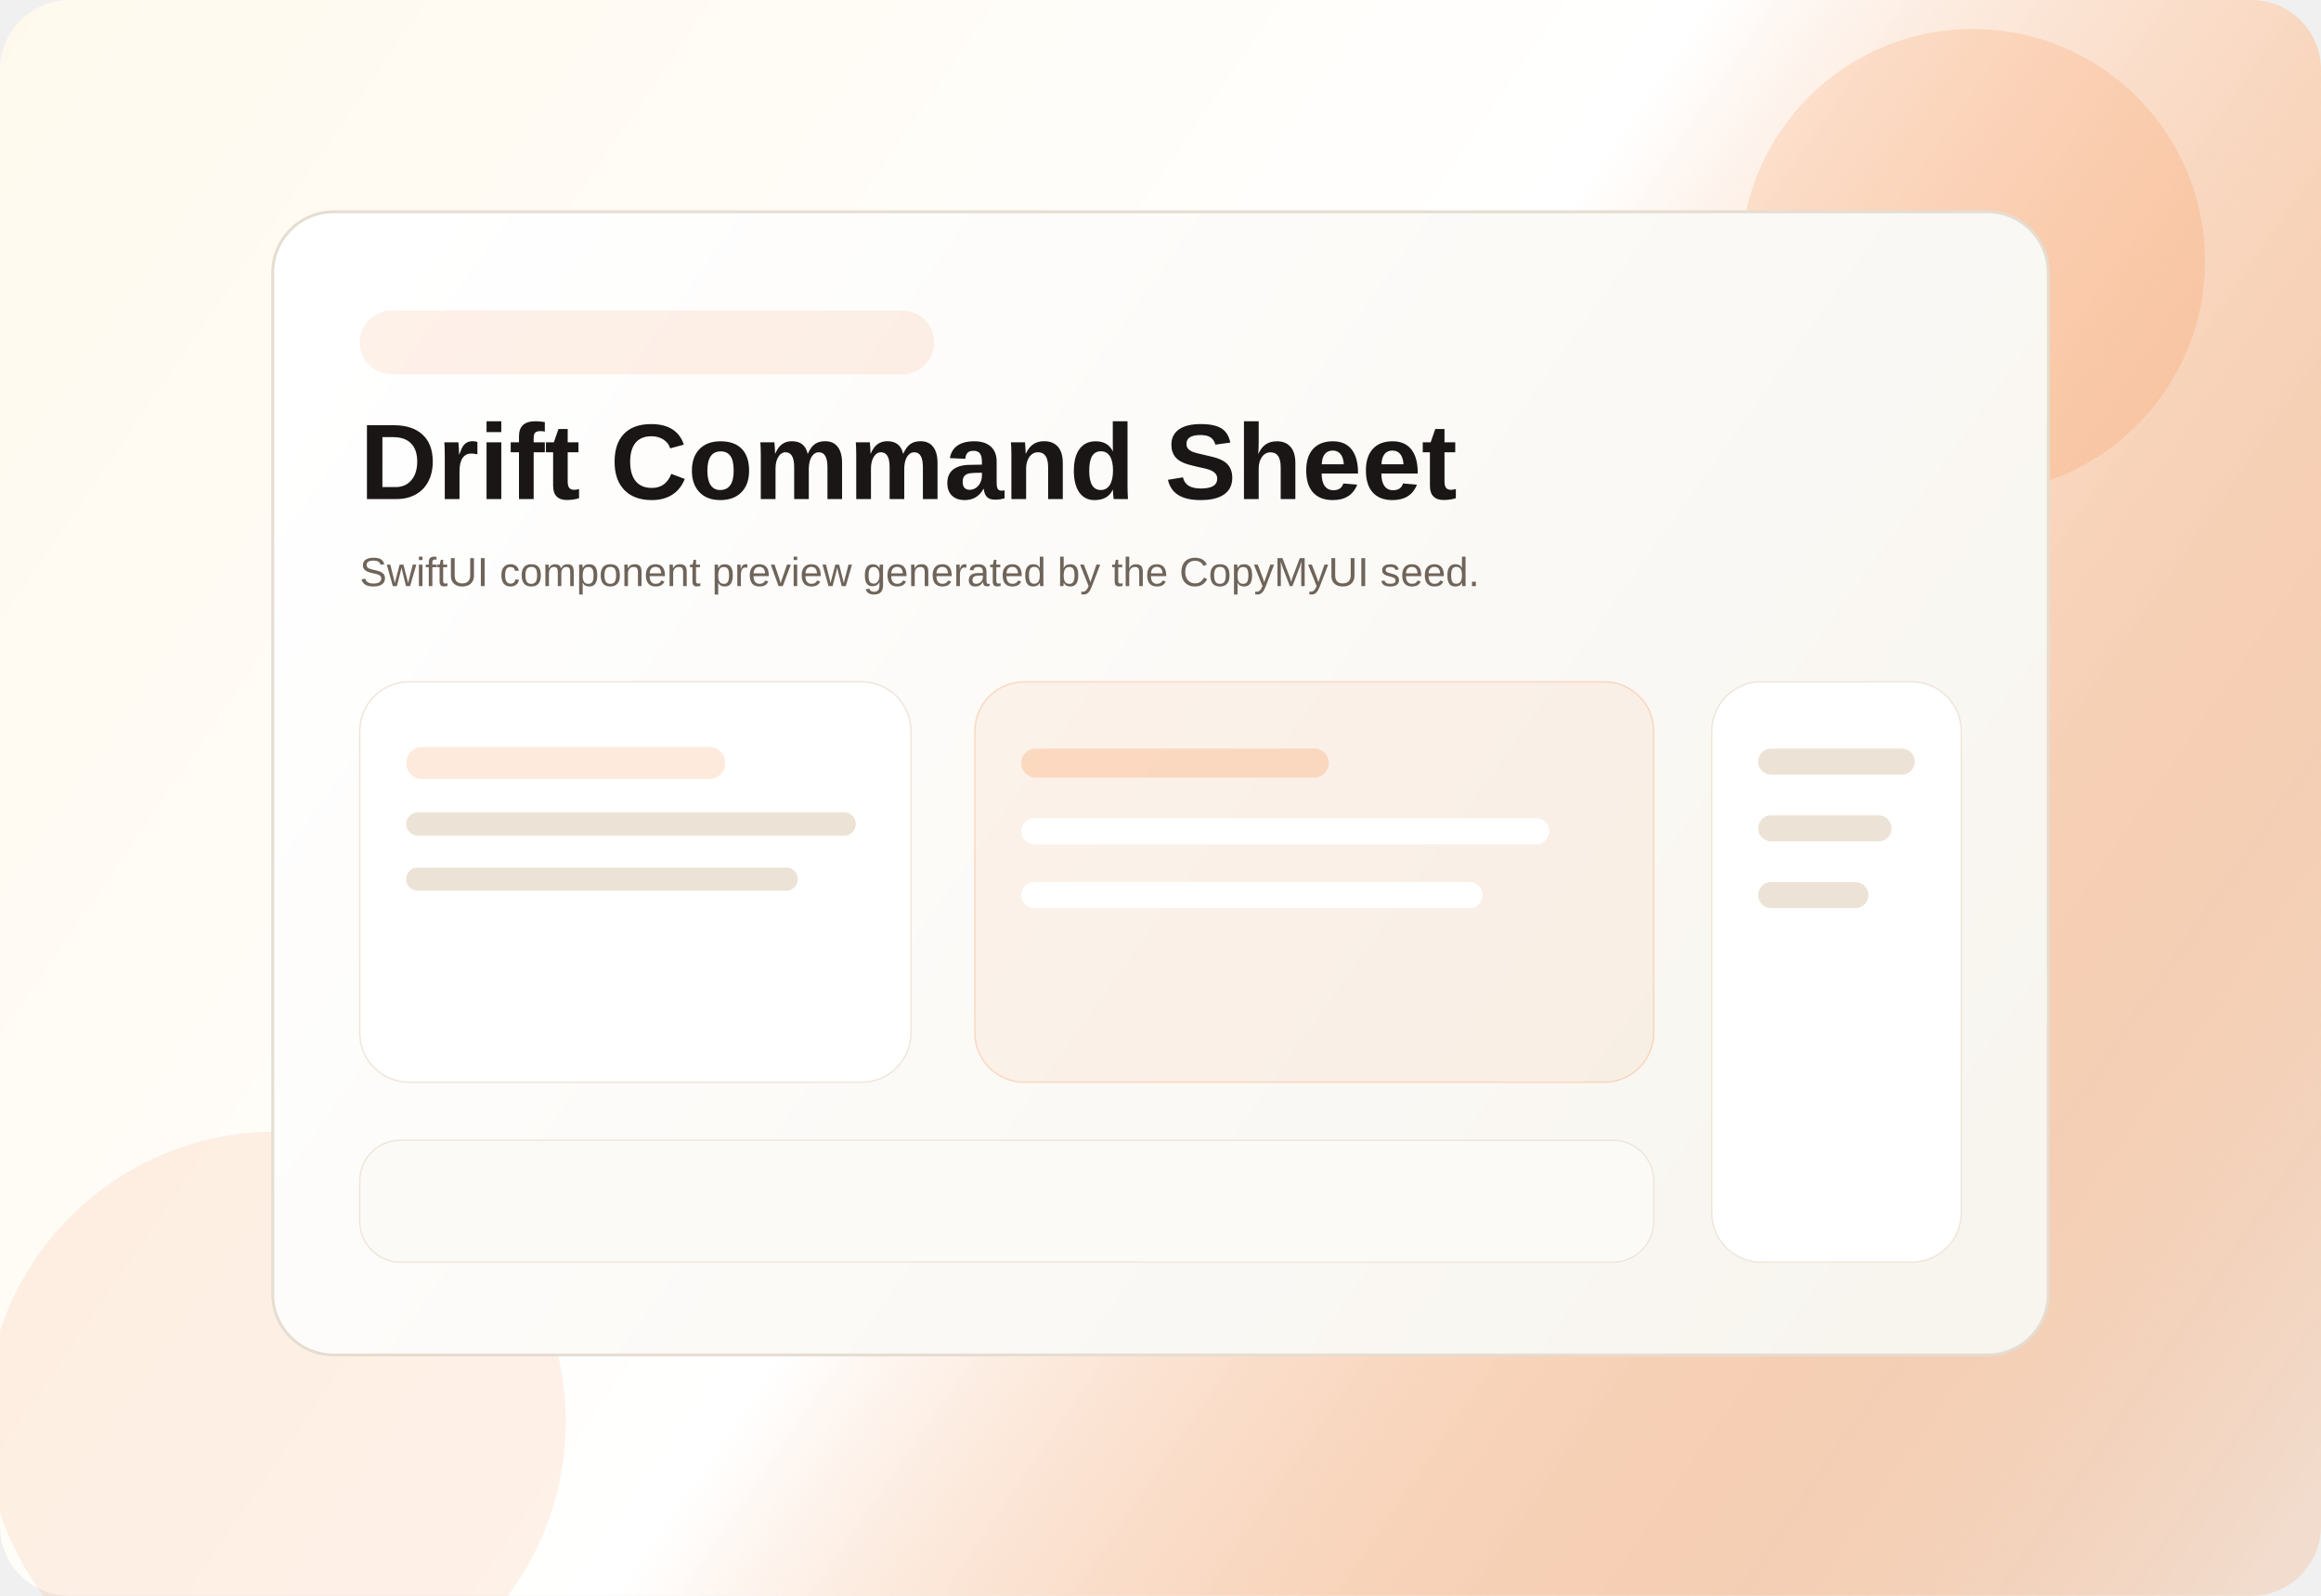
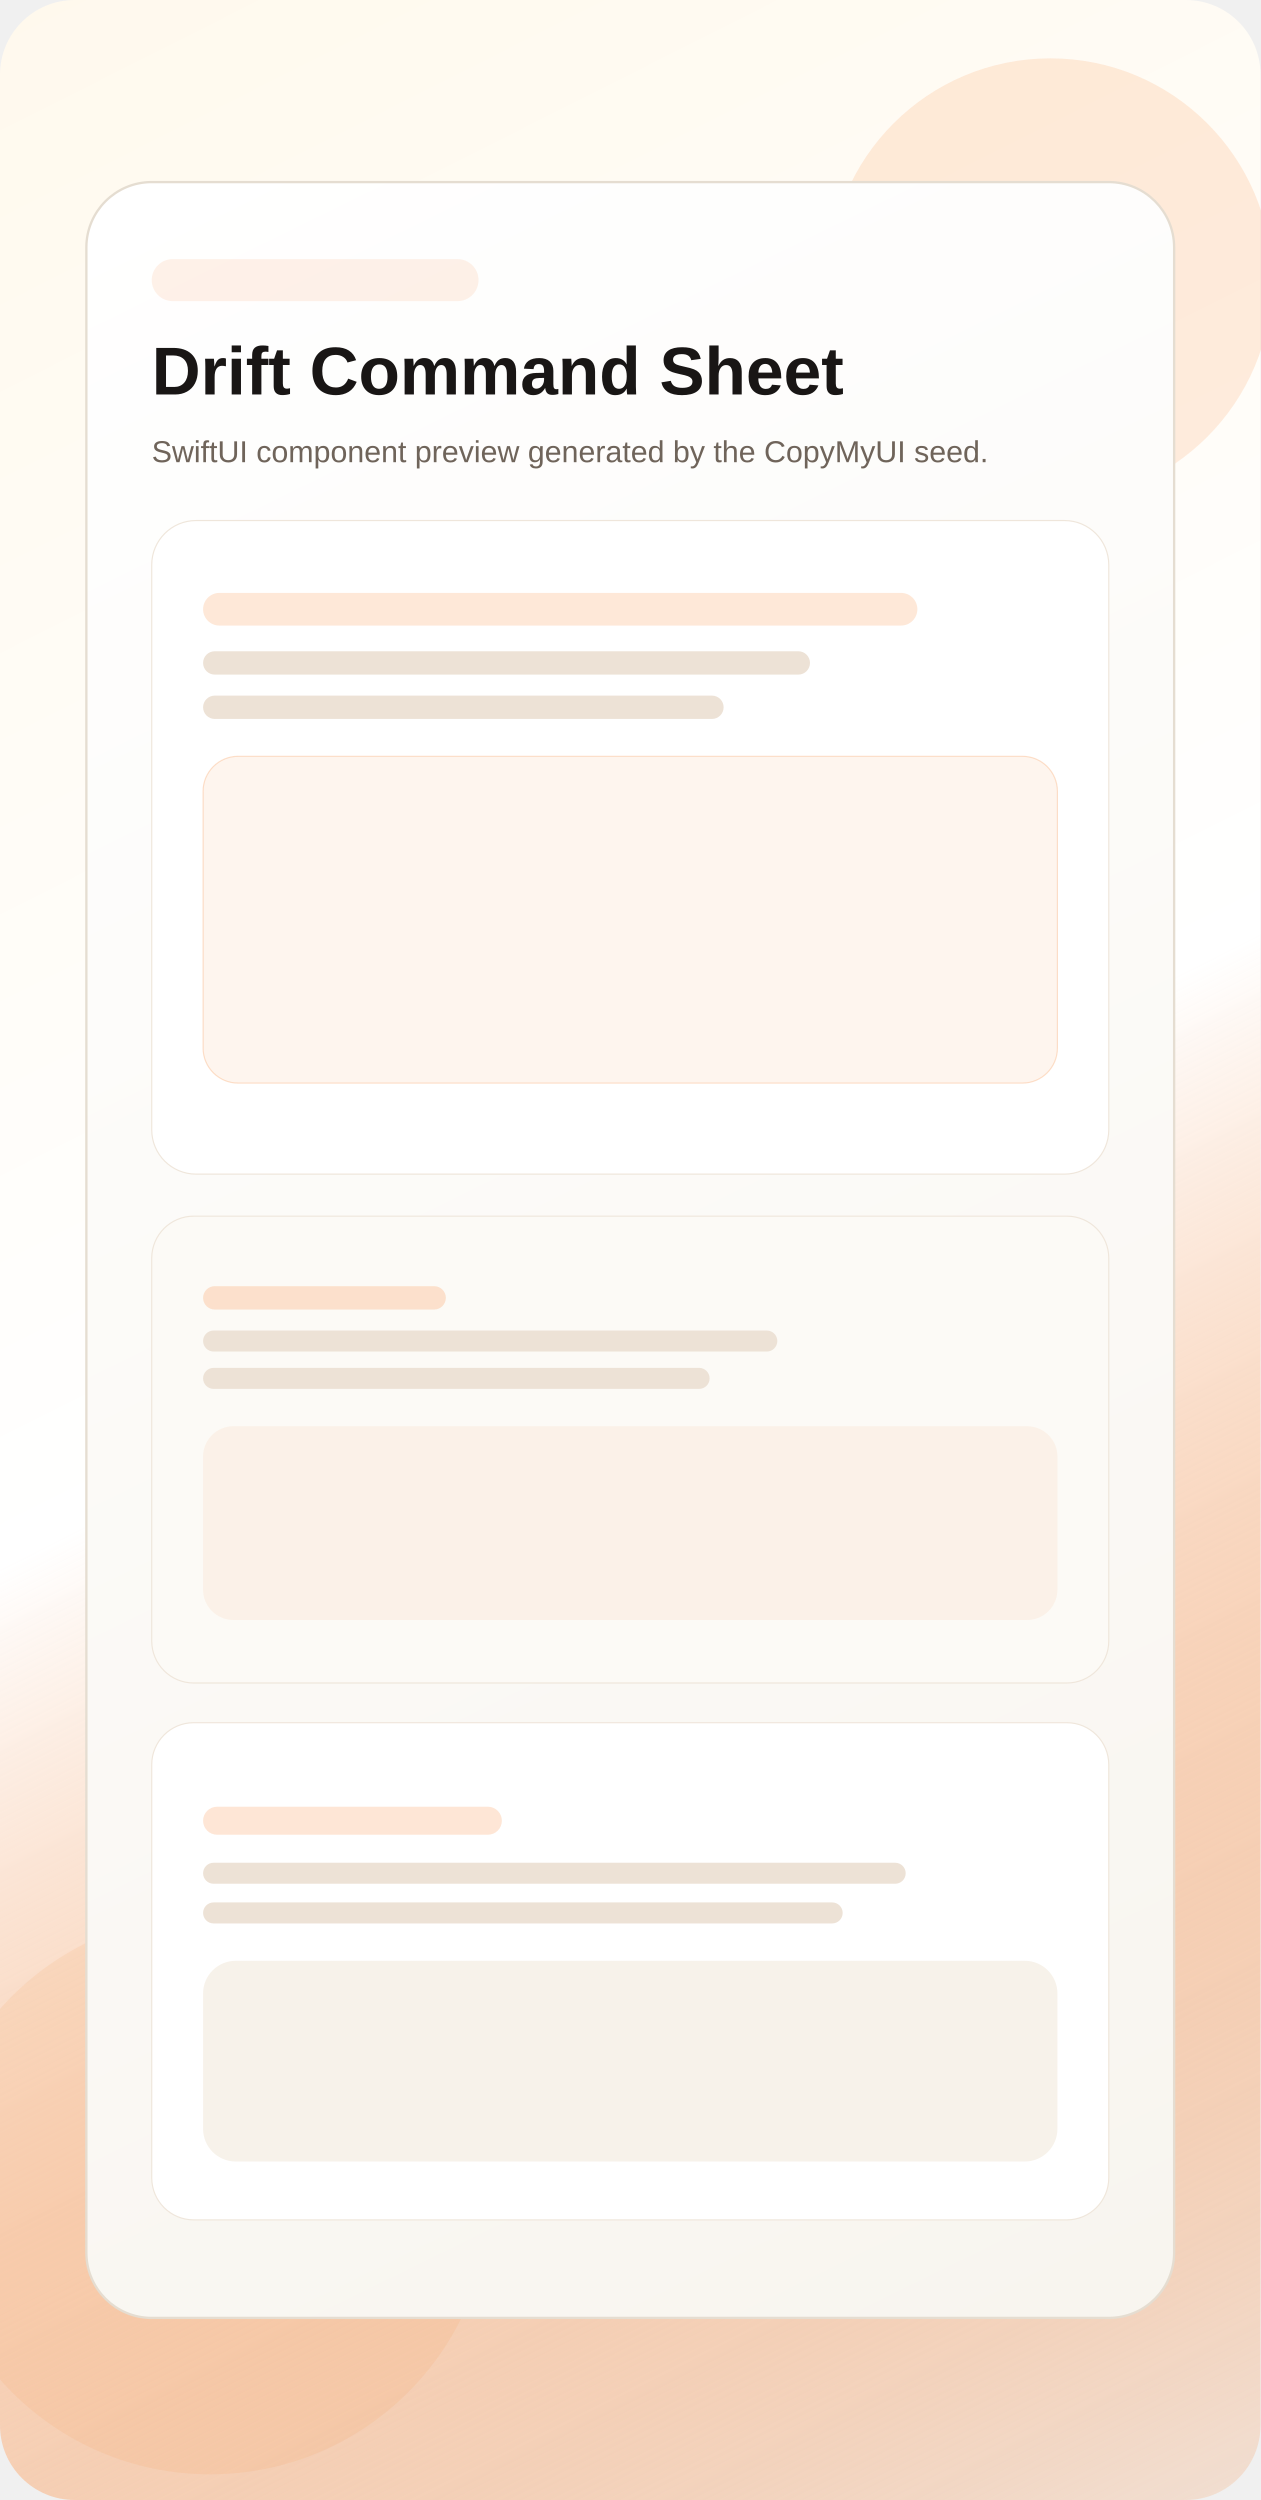
- <svg xmlns="http://www.w3.org/2000/svg" width="1600" height="1100" viewBox="0 0 1600 1100" fill="none">
+ <svg xmlns="http://www.w3.org/2000/svg" width="1080" height="2142" viewBox="0 0 1080 2142" fill="none">
  <defs>
-     <linearGradient id="bg" x1="0" y1="0" x2="1600" y2="1100" gradientUnits="userSpaceOnUse">
+     <linearGradient id="bg" x1="0" y1="0" x2="1080" y2="2142" gradientUnits="userSpaceOnUse">
      <stop stop-color="#FFF9ED" />
      <stop offset="0.5" stop-color="#FFFFFF" />
      <stop offset="1" stop-color="#F9731622" />
    </linearGradient>
-     <linearGradient id="card" x1="250" y1="180" x2="1300" y2="930" gradientUnits="userSpaceOnUse">
+     <linearGradient id="card" x1="96" y1="160" x2="984" y2="1970" gradientUnits="userSpaceOnUse">
      <stop stop-color="#FFFFFF" />
      <stop offset="1" stop-color="#F8F5EF" />
    </linearGradient>
  </defs>
-   <rect width="1600" height="1100" rx="48" fill="url(#bg)" />
-   <circle cx="1360" cy="180" r="160" fill="#F9731625" />
-   <circle cx="190" cy="980" r="200" fill="#F9731618" />
-   <rect x="188" y="146" width="1224" height="788" rx="42" fill="url(#card)" stroke="#E5DDD1" stroke-width="2" />
-   <rect x="248" y="214" width="396" height="44" rx="22" fill="#F9731618" />
-   <text x="248" y="344" fill="#191615" font-family="Arial, sans-serif" font-size="74" font-weight="700">Drift Command Sheet</text>
-   <text x="248" y="404" fill="#6F645A" font-family="Arial, sans-serif" font-size="28">SwiftUI component preview generated by the CopyMyUI seed.</text>
-   <rect x="248" y="470" width="380" height="276" rx="34" fill="#FFF" stroke="#EFE6DB" />
-   <rect x="672" y="470" width="468" height="276" rx="34" fill="#F9731610" stroke="#F9731635" />
-   <rect x="248" y="786" width="892" height="84" rx="28" fill="#FCFAF6" stroke="#EFE6DB" />
-   <rect x="1180" y="470" width="172" height="400" rx="34" fill="#FFF" stroke="#EFE6DB" />
-   <rect x="280" y="515" width="220" height="22" rx="11" fill="#F9731626" />
-   <rect x="280" y="560" width="310" height="16" rx="8" fill="#EDE2D6" />
-   <rect x="280" y="598" width="270" height="16" rx="8" fill="#EDE2D6" />
-   <rect x="704" y="516" width="212" height="20" rx="10" fill="#F9731632" />
-   <rect x="704" y="564" width="364" height="18" rx="9" fill="#FFFFFF" />
-   <rect x="704" y="608" width="318" height="18" rx="9" fill="#FFFFFF" />
-   <rect x="1212" y="516" width="108" height="18" rx="9" fill="#EDE2D6" />
-   <rect x="1212" y="562" width="92" height="18" rx="9" fill="#EDE2D6" />
-   <rect x="1212" y="608" width="76" height="18" rx="9" fill="#EDE2D6" />
+   <rect width="1080" height="2142" rx="64" fill="url(#bg)" />
+   <circle cx="900" cy="240" r="190" fill="#F9731620" />
+   <circle cx="180" cy="1880" r="240" fill="#F9731614" />
+   <rect x="74" y="156" width="932" height="1830" rx="56" fill="url(#card)" stroke="#E5DDD1" stroke-width="2" />
+   <rect x="130" y="222" width="280" height="36" rx="18" fill="#F9731618" />
+   <text x="130" y="338" fill="#191615" font-family="Arial, sans-serif" font-size="58" font-weight="700">Drift Command Sheet</text>
+   <text x="130" y="396" fill="#6F645A" font-family="Arial, sans-serif" font-size="26">SwiftUI component preview generated by the CopyMyUI seed.</text>
+   <rect x="130" y="446" width="820" height="560" rx="38" fill="#FFF" stroke="#EFE6DB" />
+   <rect x="174" y="508" width="612" height="28" rx="14" fill="#F973162A" />
+   <rect x="174" y="558" width="520" height="20" rx="10" fill="#EDE2D6" />
+   <rect x="174" y="596" width="446" height="20" rx="10" fill="#EDE2D6" />
+   <rect x="174" y="648" width="732" height="280" rx="30" fill="#F9731612" stroke="#F9731636" />
+   <rect x="130" y="1042" width="820" height="400" rx="36" fill="#FCFAF6" stroke="#EFE6DB" />
+   <rect x="130" y="1476" width="820" height="426" rx="36" fill="#FFF" stroke="#EFE6DB" />
+   <rect x="174" y="1102" width="208" height="20" rx="10" fill="#F9731630" />
+   <rect x="174" y="1140" width="492" height="18" rx="9" fill="#EDE2D6" />
+   <rect x="174" y="1172" width="434" height="18" rx="9" fill="#EDE2D6" />
+   <rect x="174" y="1222" width="732" height="166" rx="26" fill="#F9731610" />
+   <rect x="174" y="1548" width="256" height="24" rx="12" fill="#F973162C" />
+   <rect x="174" y="1596" width="602" height="18" rx="9" fill="#EDE2D6" />
+   <rect x="174" y="1630" width="548" height="18" rx="9" fill="#EDE2D6" />
+   <rect x="174" y="1680" width="732" height="172" rx="28" fill="#F7F2EA" />
</svg>
